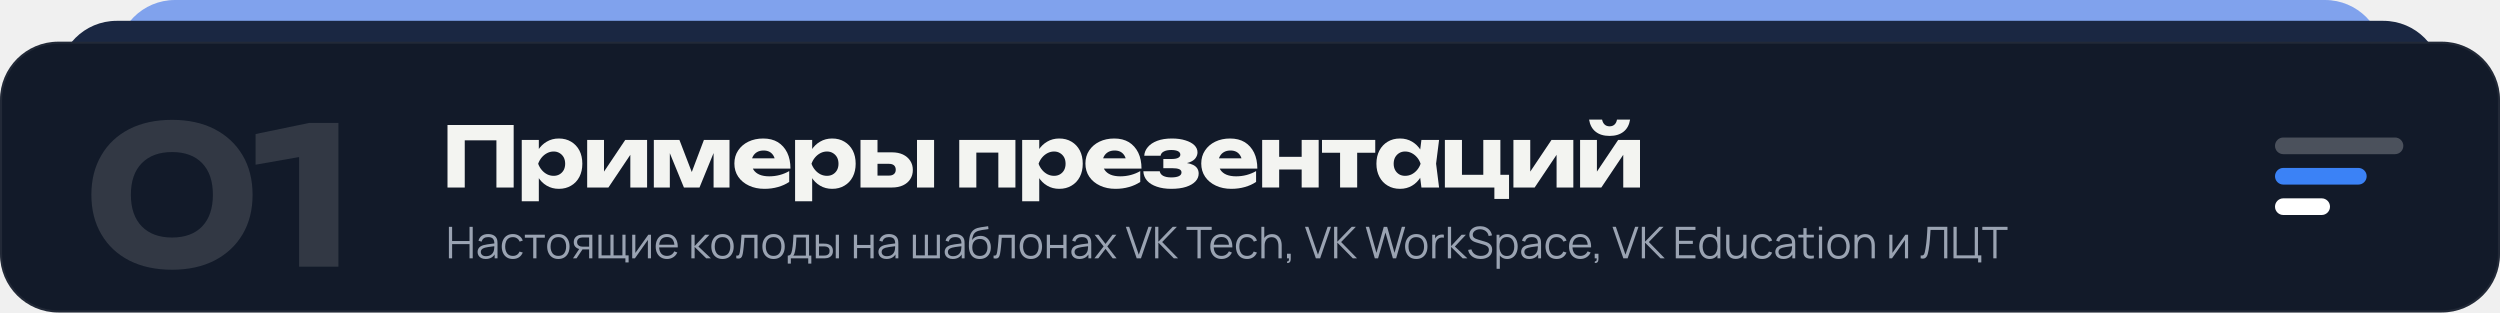
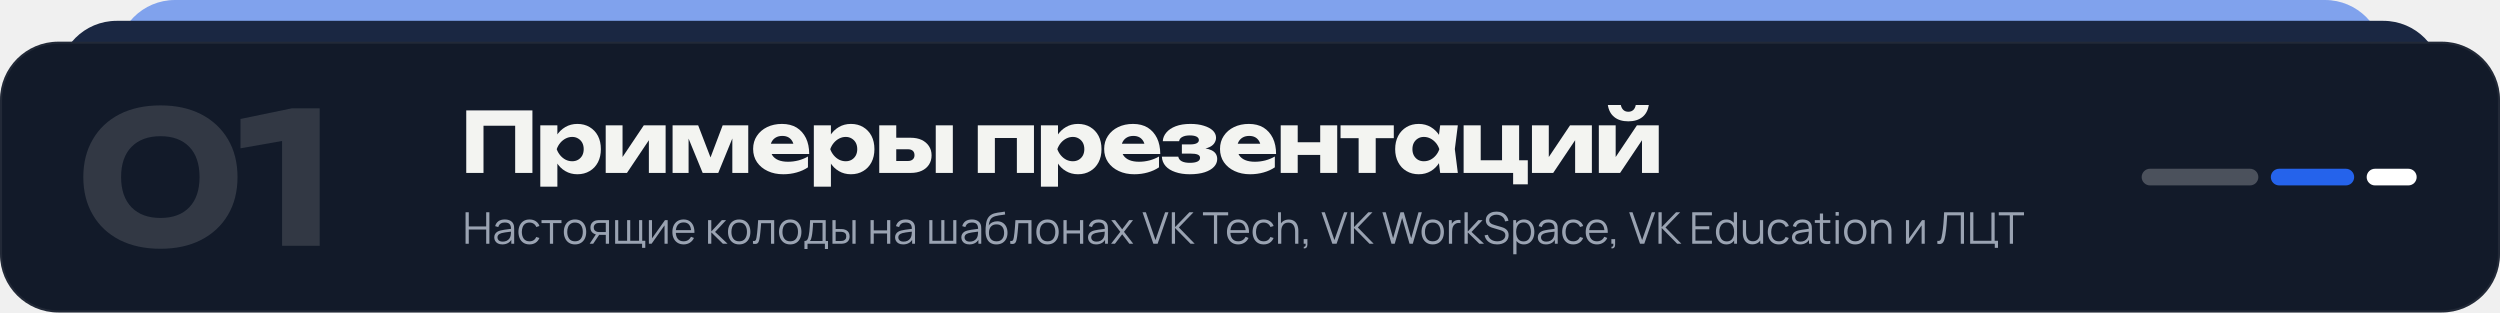
<svg xmlns="http://www.w3.org/2000/svg" width="1200" height="150" viewBox="0 0 1200 150" role="img" aria-labelledby="t d">
  <defs>
    <linearGradient id="cta" x1="0" y1="0" x2="1" y2="0.35">
      <stop offset="0" stop-color="#1D4ED8" />
      <stop offset=".45" stop-color="#2563EB" />
      <stop offset="1.4" stop-color="#38BDF8" />
    </linearGradient>
    <path id="U-zero" d="M463 -16Q335 -16 240 32Q145 81 94 169Q42 257 42 375Q42 493 94 581Q145 669 240 718Q335 766 463 766Q590 766 684 718Q779 669 831 581Q883 493 883 375Q883 257 831 169Q779 81 684 32Q590 -16 463 -16ZM463 152Q564 152 620 210Q676 269 676 375Q676 482 620 540Q564 598 463 598Q362 598 305 540Q248 482 248 375Q248 269 305 210Q362 152 463 152Z" />
    <path id="U-one" d="M446 750V0H241V678L337 589L14 532V692L294 750Z" />
    <path id="U-uni041F" d="M864 750V0H657V660L750 566H184L277 660V0H70V750Z" />
    <path id="U-uni0440" d="M56 571H261V407L252 383V223L261 176V-165H56ZM196 285Q209 378 250 446Q292 513 356 550Q420 588 501 588Q585 588 648 550Q712 512 748 444Q783 376 783 285Q783 196 748 128Q712 59 648 22Q585 -16 501 -16Q420 -16 356 22Q292 59 251 127Q210 195 196 285ZM577 285Q577 328 560 361Q542 394 510 413Q479 432 439 432Q398 432 361 413Q324 394 296 361Q268 328 253 285Q268 243 296 210Q324 177 361 158Q398 140 439 140Q479 140 510 158Q542 177 560 210Q577 243 577 285Z" />
    <path id="U-uni0438" d="M56 0V571H258V111L214 125L513 571H775V0H574V473L618 458L311 0Z" />
    <path id="U-uni043C" d="M56 0V571H363L540 111H483L657 571H964V0H773V494H806L604 0H417L215 492L248 494V0Z" />
    <path id="U-uni0435" d="M391 -16Q287 -16 206 22Q124 60 77 128Q30 197 30 288Q30 377 75 444Q120 512 198 550Q277 588 376 588Q479 588 552 544Q624 499 664 418Q703 337 703 227H195V350H588L521 307Q517 351 499 382Q481 412 452 428Q422 444 381 444Q336 444 304 426Q272 408 254 376Q236 345 236 303Q236 249 260 212Q285 174 332 154Q380 134 449 134Q512 134 574 150Q637 167 688 197V67Q629 27 554 6Q478 -16 391 -16Z" />
    <path id="U-uni044B" d="M734 571H939V0H734ZM56 0V571H260V50L197 143H399Q437 143 458 162Q479 180 479 213Q479 247 458 266Q437 284 399 284H196V422H433Q509 422 565 396Q621 369 652 322Q684 274 684 211Q684 147 653 100Q622 52 566 26Q510 0 436 0Z" />
    <path id="U-uni043F" d="M730 571V0H525V512L619 419H167L261 512V0H56V571Z" />
    <path id="U-uni0437" d="M355 -16Q256 -16 182 10Q107 35 65 82Q23 130 20 195H217Q223 159 258 140Q294 121 355 121Q414 121 446 136Q478 151 478 181Q478 208 450 220Q422 232 361 232H260V342H358Q412 342 438 356Q464 370 464 394Q464 421 435 436Q406 450 355 450Q299 450 266 432Q232 415 227 381H31Q34 438 74 485Q113 532 186 560Q259 588 363 588Q455 588 524 566Q593 545 632 508Q670 470 670 422Q670 385 646 352Q623 320 570 301Q517 282 428 282V299Q552 304 618 271Q684 238 684 167Q684 115 646 74Q607 32 534 8Q460 -16 355 -16Z" />
    <path id="U-uni043D" d="M56 571H260V0H56ZM530 571H734V0H530ZM174 368H607V216H174Z" />
    <path id="U-uni0442" d="M231 501H436V0H231ZM14 571H653V417H14Z" />
    <path id="U-uni0430" d="M572 0 546 206 573 285 546 364 572 571H784L748 286L784 0ZM620 285Q606 195 564 127Q523 59 460 22Q396 -16 315 -16Q231 -16 168 22Q104 59 68 128Q32 196 32 285Q32 376 68 444Q104 512 168 550Q231 588 315 588Q396 588 460 550Q523 513 565 446Q607 378 620 285ZM239 285Q239 243 256 210Q274 177 305 158Q336 140 376 140Q418 140 455 158Q492 177 520 210Q548 243 562 285Q548 328 520 361Q492 394 455 413Q418 432 376 432Q336 432 305 413Q274 394 256 361Q239 328 239 285Z" />
    <path id="U-uni0446" d="M722 571V114L677 152H826V-137H650V44L687 0H56V571H261V114L228 152H557L517 114V571Z" />
    <path id="U-uni0439" d="M56 0V571H258V111L214 125L513 571H775V0H574V473L618 458L311 0ZM410 619Q305 619 242 670Q179 720 164 815H320Q328 776 351 755Q374 734 410 734Q446 734 469 755Q492 776 499 815H656Q641 720 578 670Q514 619 410 619Z" />
    <path id="MR-uni041D" d="M140 0V1440H287V791H1083V1440H1229V0H1083V650H287V0Z" />
    <path id="MR-uni0430" d="M449 -30Q327 -30 244 14Q162 58 121 131Q80 204 80 290Q80 378 116 440Q151 503 212 543Q274 583 355 604Q437 624 536 640Q636 655 732 666Q827 678 899 689L847 657Q850 817 785 894Q720 971 559 971Q448 971 372 921Q295 871 264 763L121 805Q158 950 270 1030Q382 1110 561 1110Q709 1110 812 1054Q916 999 959 894Q979 847 985 789Q991 731 991 671V0H860V271L898 255Q843 116 727 43Q611 -30 449 -30ZM466 97Q569 97 646 134Q723 171 770 236Q817 300 831 381Q843 433 844 496Q845 558 845 589L901 560Q826 550 738 540Q651 530 566 517Q482 504 414 486Q368 473 325 450Q282 426 254 387Q227 348 227 290Q227 243 250 199Q274 155 326 126Q379 97 466 97Z" />
    <path id="MR-uni0441" d="M588 -30Q425 -30 312 43Q199 116 140 244Q82 373 80 540Q82 710 142 838Q202 967 315 1038Q428 1110 589 1110Q753 1110 874 1030Q996 950 1041 811L897 765Q859 862 776 916Q694 969 588 969Q469 969 391 914Q313 860 275 763Q237 666 236 540Q238 346 326 228Q414 111 588 111Q698 111 776 162Q853 212 893 309L1041 265Q981 121 865 46Q749 -30 588 -30Z" />
    <path id="MR-uni0442" d="M433 0V944H50V1080H963V944H580V0Z" />
    <path id="MR-uni043E" d="M591 -30Q430 -30 316 43Q202 116 141 245Q80 374 80 541Q80 711 142 839Q204 967 318 1038Q433 1110 591 1110Q753 1110 868 1038Q982 965 1042 836Q1103 708 1103 541Q1103 371 1042 242Q981 114 866 42Q751 -30 591 -30ZM591 111Q771 111 859 230Q947 350 947 541Q947 737 858 853Q770 969 591 969Q470 969 392 914Q313 860 274 764Q236 667 236 541Q236 346 326 228Q416 111 591 111Z" />
    <path id="MR-uni044F" d="M817 0V407H565Q521 407 474 410Q428 414 388 421Q274 443 194 522Q115 600 115 739Q115 875 189 958Q263 1040 368 1065Q416 1076 466 1078Q515 1080 551 1080H964L965 0ZM80 0 381 453H544L241 0ZM557 533H817V954H557Q533 954 490 952Q447 950 409 939Q376 929 344 904Q311 880 289 840Q267 799 267 741Q267 660 312 612Q356 563 423 545Q459 537 495 535Q531 533 557 533Z" />
    <path id="MR-uni0449" d="M1371 -187V0H139V1080H282V136H687V1080H830V136H1234V1080H1377V136H1518V-187Z" />
    <path id="MR-uni0438" d="M998 1080V0H855V841L263 0H139V1080H282V246L875 1080Z" />
    <path id="MR-uni0435" d="M597 -30Q439 -30 324 40Q208 110 144 237Q80 364 80 535Q80 712 143 841Q206 970 320 1040Q435 1110 591 1110Q751 1110 864 1036Q977 963 1035 826Q1093 689 1088 499H938V551Q934 761 848 868Q761 975 595 975Q421 975 328 862Q236 749 236 540Q236 336 328 224Q421 111 591 111Q707 111 794 164Q880 218 930 319L1067 266Q1003 125 878 48Q754 -30 597 -30ZM184 499V622H1009V499Z" />
    <path id="MR-uni043A" d="M139 0 140 1080H288V560L770 1080H966L460 540L1032 0H818L288 520V0Z" />
    <path id="MR-uni043B" d="M40 0V129Q100 118 132 134Q163 151 178 190Q193 230 203 289Q219 387 232 505Q245 623 256 766Q266 908 277 1080H1011V0H865V939H413Q406 833 397 728Q388 623 378 526Q369 430 358 349Q347 268 335 209Q317 120 288 67Q258 14 200 -3Q142 -20 40 0Z" />
    <path id="MR-uni0434" d="M60 -240V126Q152 126 192 186Q232 245 257 376Q274 461 285 559Q296 657 304 784Q312 910 319 1080H1033V126H1137V-240H995V0H201V-240ZM309 126H887V954H455Q452 878 446 793Q441 708 434 623Q426 538 416 464Q407 389 394 333Q379 261 362 210Q344 159 309 126Z" />
    <path id="MR-uni044B" d="M141 0 139 1080H287V673H475Q522 673 567 671Q612 669 648 663Q728 647 790 609Q852 571 888 504Q924 438 924 337Q924 198 852 118Q780 38 671 14Q630 5 582 2Q534 0 488 0ZM287 126H482Q515 126 557 128Q599 130 631 139Q685 154 728 200Q772 245 772 337Q772 428 730 474Q688 521 618 536Q586 543 550 545Q515 547 482 547H287ZM1053 0V1080H1200V0Z" />
    <path id="MR-uni043D" d="M139 0V1080H286V611H895V1080H1042V0H895V470H286V0Z" />
    <path id="MR-uni0448" d="M139 0V1080H282V136H687V1080H830V136H1234V1080H1377V0Z" />
    <path id="MR-uni0431" d="M573 -31Q422 -30 314 35Q206 100 146 229Q87 358 82 551Q79 636 86 736Q93 837 108 928Q123 1019 144 1076Q170 1150 218 1214Q267 1279 331 1320Q393 1362 472 1386Q550 1409 636 1422Q721 1435 806 1445Q890 1455 962 1470L978 1337Q923 1326 848 1317Q773 1308 691 1296Q609 1283 534 1262Q459 1241 406 1207Q325 1158 282 1059Q238 960 228 832Q290 929 392 978Q495 1027 615 1027Q761 1027 866 960Q972 893 1029 774Q1086 655 1086 501Q1086 340 1024 220Q961 100 846 34Q731 -31 573 -31ZM584 110Q754 110 842 216Q931 322 931 498Q931 678 840 782Q748 886 582 886Q416 886 327 782Q238 678 238 498Q238 318 327 214Q416 110 584 110Z" />
    <path id="MR-uni0445" d="M20 0 442 546 29 1080H205L528 659L848 1080H1024L611 546L1034 0H857L528 433L197 0Z" />
    <path id="MR-V" d="M506 0 10 1440H163L602 167L1044 1440H1197L701 0Z" />
    <path id="MR-K" d="M140 0V1440H287V760L944 1440H1132L461 745L1187 0H995L287 720V0Z" />
    <path id="MR-T" d="M523 0V1299H20V1440H1173V1299H670V0Z" />
    <path id="MR-e" d="M597 -30Q439 -30 324 40Q208 110 144 237Q80 364 80 535Q80 712 143 841Q206 970 320 1040Q435 1110 591 1110Q751 1110 864 1036Q977 963 1035 826Q1093 689 1088 499H938V551Q934 761 848 868Q761 975 595 975Q421 975 328 862Q236 749 236 540Q236 336 328 224Q421 111 591 111Q707 111 794 164Q880 218 930 319L1067 266Q1003 125 878 48Q754 -30 597 -30ZM184 499V622H1009V499Z" />
    <path id="MR-c" d="M588 -30Q425 -30 312 43Q199 116 140 244Q82 373 80 540Q82 710 142 838Q202 967 315 1038Q428 1110 589 1110Q753 1110 874 1030Q996 950 1041 811L897 765Q859 862 776 916Q694 969 588 969Q469 969 391 914Q313 860 275 763Q237 666 236 540Q238 346 326 228Q414 111 588 111Q698 111 776 162Q853 212 893 309L1041 265Q981 121 865 46Q749 -30 588 -30Z" />
    <path id="MR-h" d="M920 0V551Q920 641 903 716Q886 792 848 848Q811 905 752 936Q692 967 607 967Q529 967 470 940Q410 913 370 862Q329 812 308 740Q287 668 287 576L183 599Q183 765 241 878Q299 991 401 1049Q503 1107 635 1107Q732 1107 804 1077Q877 1047 928 996Q978 945 1009 880Q1040 814 1054 740Q1068 667 1068 594V0ZM139 0V1440H272V627H287V0Z" />
    <path id="MR-comma" d="M120 -209 129 -136Q169 -139 187 -120Q205 -101 209 -69Q213 -37 211 0H120V211H291V-40Q291 -132 244 -178Q198 -224 120 -209Z" />
    <path id="MR-W" d="M449 0 33 1440H186L523 251L858 1439L1012 1440L1349 251L1684 1440H1838L1423 0H1275L935 1181L597 0Z" />
    <path id="MR-o" d="M591 -30Q430 -30 316 43Q202 116 141 245Q80 374 80 541Q80 711 142 839Q204 967 318 1038Q433 1110 591 1110Q753 1110 868 1038Q982 965 1042 836Q1103 708 1103 541Q1103 371 1042 242Q981 114 866 42Q751 -30 591 -30ZM591 111Q771 111 859 230Q947 350 947 541Q947 737 858 853Q770 969 591 969Q470 969 392 914Q313 860 274 764Q236 667 236 541Q236 346 326 228Q416 111 591 111Z" />
    <path id="MR-r" d="M140 0V1080H272V820L246 854Q264 902 293 942Q322 983 356 1009Q398 1046 454 1066Q510 1085 567 1088Q624 1092 671 1080V942Q612 957 542 949Q472 941 413 893Q359 851 332 792Q305 734 296 668Q287 603 287 539V0Z" />
    <path id="MR-k" d="M139 0 140 1440H288V560L770 1080H966L460 540L1032 0H818L288 520V0Z" />
    <path id="MR-S" d="M640 -30Q489 -30 368 20Q248 71 170 164Q91 257 67 385L217 410Q253 270 369 190Q485 111 646 111Q752 111 836 144Q920 178 968 240Q1016 302 1016 387Q1016 443 996 482Q976 522 943 548Q910 574 871 592Q832 609 795 620L430 729Q364 748 308 778Q252 807 210 848Q169 890 146 946Q123 1002 123 1074Q123 1196 187 1285Q251 1374 362 1422Q473 1470 615 1469Q759 1469 872 1418Q986 1367 1060 1272Q1134 1178 1158 1049L1004 1021Q989 1115 935 1184Q881 1253 798 1290Q714 1328 614 1329Q517 1329 442 1296Q366 1264 322 1208Q278 1152 278 1080Q278 1007 318 963Q359 919 418 894Q478 869 534 853L816 770Q860 758 920 736Q979 713 1036 672Q1092 630 1129 563Q1166 496 1166 393Q1166 293 1126 214Q1087 135 1016 81Q944 27 848 -2Q753 -30 640 -30Z" />
    <path id="MR-p" d="M625 -30Q476 -30 373 46Q270 121 217 250Q164 380 164 541Q164 705 218 834Q271 962 375 1036Q479 1110 631 1110Q779 1110 885 1035Q991 960 1048 831Q1104 702 1104 541Q1104 379 1047 250Q990 121 883 46Q776 -30 625 -30ZM139 -480V1080H271V267H287V-480ZM610 107Q723 107 798 164Q873 221 910 320Q948 418 948 541Q948 663 911 761Q874 859 798 916Q723 973 607 973Q494 973 420 918Q345 863 308 766Q271 668 271 541Q271 416 308 318Q345 219 420 163Q495 107 610 107Z" />
    <path id="MR-a" d="M449 -30Q327 -30 244 14Q162 58 121 131Q80 204 80 290Q80 378 116 440Q151 503 212 543Q274 583 355 604Q437 624 536 640Q636 655 732 666Q827 678 899 689L847 657Q850 817 785 894Q720 971 559 971Q448 971 372 921Q295 871 264 763L121 805Q158 950 270 1030Q382 1110 561 1110Q709 1110 812 1054Q916 999 959 894Q979 847 985 789Q991 731 991 671V0H860V271L898 255Q843 116 727 43Q611 -30 449 -30ZM466 97Q569 97 646 134Q723 171 770 236Q817 300 831 381Q843 433 844 496Q845 558 845 589L901 560Q826 550 738 540Q651 530 566 517Q482 504 414 486Q368 473 325 450Q282 426 254 387Q227 348 227 290Q227 243 250 199Q274 155 326 126Q379 97 466 97Z" />
    <path id="MR-E" d="M140 0V1440H1040V1299H287V801H920V660H287V141H1040V0Z" />
    <path id="MR-d" d="M559 -30Q408 -30 301 46Q194 121 137 250Q80 379 80 541Q80 702 136 831Q193 960 299 1035Q405 1110 553 1110Q705 1110 809 1036Q913 962 966 834Q1020 705 1020 541Q1020 380 967 250Q914 121 811 46Q708 -30 559 -30ZM574 107Q689 107 764 163Q839 219 876 318Q913 416 913 541Q913 668 876 766Q839 863 764 918Q690 973 577 973Q461 973 385 916Q309 859 272 761Q236 663 236 541Q236 418 274 320Q311 221 386 164Q461 107 574 107ZM913 0V813H897V1440H1045V0Z" />
    <path id="MR-u" d="M553 -27Q456 -27 384 3Q311 33 260 84Q210 135 179 200Q148 266 134 340Q120 413 120 486V1080H268V529Q268 440 285 364Q302 288 340 232Q377 175 436 144Q496 113 581 113Q659 113 718 140Q778 167 818 218Q859 268 880 340Q901 413 901 504L1005 481Q1005 315 947 202Q889 89 787 31Q685 -27 553 -27ZM916 0V266H901V1080H1048V0Z" />
    <path id="MR-t" d="M728 0Q637 -19 548 -15Q460 -11 390 23Q321 57 285 129Q256 189 254 250Q251 312 251 391V1380H397V397Q397 329 398 284Q400 238 419 203Q455 136 534 123Q612 110 728 129ZM20 954V1080H728V954Z" />
    <path id="MR-i" d="M160 1285V1450H307V1285ZM160 0V1080H307V0Z" />
    <path id="MR-n" d="M920 0V551Q920 641 903 716Q886 792 848 848Q811 905 752 936Q692 967 607 967Q529 967 470 940Q410 913 370 862Q329 812 308 740Q287 668 287 576L183 599Q183 765 241 878Q299 991 401 1049Q503 1107 635 1107Q732 1107 804 1077Q877 1047 928 996Q978 945 1009 880Q1040 814 1054 740Q1068 667 1068 594V0ZM139 0V1080H272V814H287V0Z" />
    <path id="MR-uni041B" d="M40 0V131Q95 126 131 136Q167 145 190 179Q212 213 229 280Q246 348 263 457Q282 575 296 692Q309 809 320 930Q330 1050 337 1177Q344 1304 350 1440H1259V0H1112V1299H492Q485 1196 478 1088Q472 980 462 867Q453 754 440 634Q426 515 406 388Q390 292 368 210Q347 128 308 72Q270 16 206 -5Q141 -26 40 0Z" />
    <path id="MR-uni0426" d="M1266 -187V0H140V1440H287V136H1113V1427H1260V136H1413V-187Z" />
    <path id="MR-uni0422" d="M523 0V1299H20V1440H1173V1299H670V0Z" />
  </defs>
  <rect x="56" y="0" width="1088" height="60" rx="28" fill="#2563EB" fill-opacity="0.55" />
  <rect x="28" y="10" width="1144" height="60" rx="28" fill="#1A2742" />
  <rect x="0" y="20" width="1200" height="130" rx="28" fill="#121A29" />
  <rect x=".5" y="20.5" width="1199" height="129" rx="27.5" fill="none" stroke="#FFFFFF" stroke-opacity=".07" />
  <g fill="#F3F4F1" fill-opacity="0.14">
-     <use href="#U-zero" transform="matrix(0.092 0 0 -0.092 40.0 128.0)" />
-     <use href="#U-one" transform="matrix(0.092 0 0 -0.092 121.4 128.0)" />
+     <use href="#U-zero" transform="matrix(0.088 0 0 -0.088 36.3 118.0)" />
+     <use href="#U-one" transform="matrix(0.088 0 0 -0.088 114.2 118.0)" />
  </g>
  <g fill="#F3F4F1">
-     <use href="#U-uni041F" transform="matrix(0.04 0 0 -0.04 212.0 90.0)" />
-     <use href="#U-uni0440" transform="matrix(0.04 0 0 -0.04 248.2 90.0)" />
-     <use href="#U-uni0438" transform="matrix(0.04 0 0 -0.04 279.6 90.0)" />
-     <use href="#U-uni043C" transform="matrix(0.04 0 0 -0.04 311.6 90.0)" />
-     <use href="#U-uni0435" transform="matrix(0.04 0 0 -0.04 351.3 90.0)" />
-     <use href="#U-uni0440" transform="matrix(0.04 0 0 -0.04 379.4 90.0)" />
-     <use href="#U-uni044B" transform="matrix(0.04 0 0 -0.04 410.8 90.0)" />
-     <use href="#U-uni043F" transform="matrix(0.04 0 0 -0.04 458.2 90.0)" />
-     <use href="#U-uni0440" transform="matrix(0.04 0 0 -0.04 488.4 90.0)" />
-     <use href="#U-uni0435" transform="matrix(0.04 0 0 -0.04 519.8 90.0)" />
-     <use href="#U-uni0437" transform="matrix(0.04 0 0 -0.04 548.0 90.0)" />
-     <use href="#U-uni0435" transform="matrix(0.04 0 0 -0.04 575.4 90.0)" />
-     <use href="#U-uni043D" transform="matrix(0.04 0 0 -0.04 603.6 90.0)" />
-     <use href="#U-uni0442" transform="matrix(0.04 0 0 -0.04 634.0 90.0)" />
-     <use href="#U-uni0430" transform="matrix(0.04 0 0 -0.04 659.4 90.0)" />
-     <use href="#U-uni0446" transform="matrix(0.04 0 0 -0.04 691.3 90.0)" />
-     <use href="#U-uni0438" transform="matrix(0.04 0 0 -0.04 724.2 90.0)" />
-     <use href="#U-uni0439" transform="matrix(0.04 0 0 -0.04 756.2 90.0)" />
+     <use href="#U-uni041F" transform="matrix(0.04 0 0 -0.04 221.0 83.0)" />
+     <use href="#U-uni0440" transform="matrix(0.04 0 0 -0.04 257.1 83.0)" />
+     <use href="#U-uni0438" transform="matrix(0.04 0 0 -0.04 288.5 83.0)" />
+     <use href="#U-uni043C" transform="matrix(0.04 0 0 -0.04 320.6 83.0)" />
+     <use href="#U-uni0435" transform="matrix(0.04 0 0 -0.04 360.3 83.0)" />
+     <use href="#U-uni0440" transform="matrix(0.04 0 0 -0.04 388.4 83.0)" />
+     <use href="#U-uni044B" transform="matrix(0.04 0 0 -0.04 419.8 83.0)" />
+     <use href="#U-uni043F" transform="matrix(0.04 0 0 -0.04 467.1 83.0)" />
+     <use href="#U-uni0440" transform="matrix(0.04 0 0 -0.04 497.4 83.0)" />
+     <use href="#U-uni0435" transform="matrix(0.04 0 0 -0.04 528.8 83.0)" />
+     <use href="#U-uni0437" transform="matrix(0.04 0 0 -0.04 556.9 83.0)" />
+     <use href="#U-uni0435" transform="matrix(0.04 0 0 -0.04 584.4 83.0)" />
+     <use href="#U-uni043D" transform="matrix(0.04 0 0 -0.04 612.5 83.0)" />
+     <use href="#U-uni0442" transform="matrix(0.04 0 0 -0.04 642.9 83.0)" />
+     <use href="#U-uni0430" transform="matrix(0.04 0 0 -0.04 668.4 83.0)" />
+     <use href="#U-uni0446" transform="matrix(0.04 0 0 -0.04 700.3 83.0)" />
+     <use href="#U-uni0438" transform="matrix(0.04 0 0 -0.04 733.1 83.0)" />
+     <use href="#U-uni0439" transform="matrix(0.04 0 0 -0.04 765.2 83.0)" />
  </g>
  <g fill="#9AA3B2">
-     <use href="#MR-uni041D" transform="matrix(0.0105 0 0 -0.0105 214.0 124.0)" />
-     <use href="#MR-uni0430" transform="matrix(0.0105 0 0 -0.0105 228.4 124.0)" />
-     <use href="#MR-uni0441" transform="matrix(0.0105 0 0 -0.0105 240.0 124.0)" />
-     <use href="#MR-uni0442" transform="matrix(0.0105 0 0 -0.0105 251.4 124.0)" />
-     <use href="#MR-uni043E" transform="matrix(0.0105 0 0 -0.0105 261.8 124.0)" />
-     <use href="#MR-uni044F" transform="matrix(0.0105 0 0 -0.0105 274.2 124.0)" />
-     <use href="#MR-uni0449" transform="matrix(0.0105 0 0 -0.0105 285.8 124.0)" />
-     <use href="#MR-uni0438" transform="matrix(0.0105 0 0 -0.0105 302.0 124.0)" />
-     <use href="#MR-uni0435" transform="matrix(0.0105 0 0 -0.0105 313.9 124.0)" />
-     <use href="#MR-uni043A" transform="matrix(0.0105 0 0 -0.0105 330.4 124.0)" />
-     <use href="#MR-uni043E" transform="matrix(0.0105 0 0 -0.0105 340.6 124.0)" />
-     <use href="#MR-uni043B" transform="matrix(0.0105 0 0 -0.0105 353.0 124.0)" />
-     <use href="#MR-uni043E" transform="matrix(0.0105 0 0 -0.0105 365.1 124.0)" />
-     <use href="#MR-uni0434" transform="matrix(0.0105 0 0 -0.0105 377.5 124.0)" />
-     <use href="#MR-uni044B" transform="matrix(0.0105 0 0 -0.0105 390.1 124.0)" />
-     <use href="#MR-uni043D" transform="matrix(0.0105 0 0 -0.0105 408.4 124.0)" />
-     <use href="#MR-uni0430" transform="matrix(0.0105 0 0 -0.0105 420.8 124.0)" />
-     <use href="#MR-uni0448" transform="matrix(0.0105 0 0 -0.0105 436.7 124.0)" />
-     <use href="#MR-uni0430" transform="matrix(0.0105 0 0 -0.0105 452.6 124.0)" />
-     <use href="#MR-uni0431" transform="matrix(0.0105 0 0 -0.0105 464.2 124.0)" />
-     <use href="#MR-uni043B" transform="matrix(0.0105 0 0 -0.0105 476.5 124.0)" />
-     <use href="#MR-uni043E" transform="matrix(0.0105 0 0 -0.0105 488.6 124.0)" />
-     <use href="#MR-uni043D" transform="matrix(0.0105 0 0 -0.0105 501.0 124.0)" />
-     <use href="#MR-uni0430" transform="matrix(0.0105 0 0 -0.0105 513.4 124.0)" />
-     <use href="#MR-uni0445" transform="matrix(0.0105 0 0 -0.0105 525.1 124.0)" />
-     <use href="#MR-V" transform="matrix(0.0105 0 0 -0.0105 540.3 124.0)" />
-     <use href="#MR-K" transform="matrix(0.0105 0 0 -0.0105 553.0 124.0)" />
-     <use href="#MR-T" transform="matrix(0.0105 0 0 -0.0105 569.3 124.0)" />
-     <use href="#MR-e" transform="matrix(0.0105 0 0 -0.0105 580.1 124.0)" />
-     <use href="#MR-c" transform="matrix(0.0105 0 0 -0.0105 592.4 124.0)" />
-     <use href="#MR-h" transform="matrix(0.0105 0 0 -0.0105 604.0 124.0)" />
-     <use href="#MR-comma" transform="matrix(0.0105 0 0 -0.0105 616.5 124.0)" />
-     <use href="#MR-V" transform="matrix(0.0105 0 0 -0.0105 626.3 124.0)" />
-     <use href="#MR-K" transform="matrix(0.0105 0 0 -0.0105 638.9 124.0)" />
-     <use href="#MR-W" transform="matrix(0.0105 0 0 -0.0105 655.2 124.0)" />
-     <use href="#MR-o" transform="matrix(0.0105 0 0 -0.0105 673.6 124.0)" />
-     <use href="#MR-r" transform="matrix(0.0105 0 0 -0.0105 686.0 124.0)" />
-     <use href="#MR-k" transform="matrix(0.0105 0 0 -0.0105 693.5 124.0)" />
-     <use href="#MR-S" transform="matrix(0.0105 0 0 -0.0105 704.0 124.0)" />
-     <use href="#MR-p" transform="matrix(0.0105 0 0 -0.0105 716.9 124.0)" />
-     <use href="#MR-a" transform="matrix(0.0105 0 0 -0.0105 729.3 124.0)" />
-     <use href="#MR-c" transform="matrix(0.0105 0 0 -0.0105 741.0 124.0)" />
-     <use href="#MR-e" transform="matrix(0.0105 0 0 -0.0105 752.3 124.0)" />
-     <use href="#MR-comma" transform="matrix(0.0105 0 0 -0.0105 764.2 124.0)" />
-     <use href="#MR-V" transform="matrix(0.0105 0 0 -0.0105 773.9 124.0)" />
-     <use href="#MR-K" transform="matrix(0.0105 0 0 -0.0105 786.6 124.0)" />
-     <use href="#MR-E" transform="matrix(0.0105 0 0 -0.0105 802.9 124.0)" />
-     <use href="#MR-d" transform="matrix(0.0105 0 0 -0.0105 814.8 124.0)" />
-     <use href="#MR-u" transform="matrix(0.0105 0 0 -0.0105 827.3 124.0)" />
-     <use href="#MR-c" transform="matrix(0.0105 0 0 -0.0105 839.7 124.0)" />
-     <use href="#MR-a" transform="matrix(0.0105 0 0 -0.0105 851.3 124.0)" />
-     <use href="#MR-t" transform="matrix(0.0105 0 0 -0.0105 863.0 124.0)" />
-     <use href="#MR-i" transform="matrix(0.0105 0 0 -0.0105 871.4 124.0)" />
-     <use href="#MR-o" transform="matrix(0.0105 0 0 -0.0105 876.3 124.0)" />
-     <use href="#MR-n" transform="matrix(0.0105 0 0 -0.0105 888.7 124.0)" />
-     <use href="#MR-uni0438" transform="matrix(0.0105 0 0 -0.0105 905.4 124.0)" />
-     <use href="#MR-uni041B" transform="matrix(0.0105 0 0 -0.0105 921.5 124.0)" />
-     <use href="#MR-uni0426" transform="matrix(0.0105 0 0 -0.0105 936.2 124.0)" />
-     <use href="#MR-uni0422" transform="matrix(0.0105 0 0 -0.0105 951.3 124.0)" />
+     <use href="#MR-uni041D" transform="matrix(0.0105 0 0 -0.0105 222.0 117.0)" />
+     <use href="#MR-uni0430" transform="matrix(0.0105 0 0 -0.0105 236.4 117.0)" />
+     <use href="#MR-uni0441" transform="matrix(0.0105 0 0 -0.0105 248.0 117.0)" />
+     <use href="#MR-uni0442" transform="matrix(0.0105 0 0 -0.0105 259.4 117.0)" />
+     <use href="#MR-uni043E" transform="matrix(0.0105 0 0 -0.0105 269.8 117.0)" />
+     <use href="#MR-uni044F" transform="matrix(0.0105 0 0 -0.0105 282.2 117.0)" />
+     <use href="#MR-uni0449" transform="matrix(0.0105 0 0 -0.0105 293.8 117.0)" />
+     <use href="#MR-uni0438" transform="matrix(0.0105 0 0 -0.0105 310.0 117.0)" />
+     <use href="#MR-uni0435" transform="matrix(0.0105 0 0 -0.0105 321.9 117.0)" />
+     <use href="#MR-uni043A" transform="matrix(0.0105 0 0 -0.0105 338.4 117.0)" />
+     <use href="#MR-uni043E" transform="matrix(0.0105 0 0 -0.0105 348.6 117.0)" />
+     <use href="#MR-uni043B" transform="matrix(0.0105 0 0 -0.0105 361.0 117.0)" />
+     <use href="#MR-uni043E" transform="matrix(0.0105 0 0 -0.0105 373.1 117.0)" />
+     <use href="#MR-uni0434" transform="matrix(0.0105 0 0 -0.0105 385.5 117.0)" />
+     <use href="#MR-uni044B" transform="matrix(0.0105 0 0 -0.0105 398.1 117.0)" />
+     <use href="#MR-uni043D" transform="matrix(0.0105 0 0 -0.0105 416.4 117.0)" />
+     <use href="#MR-uni0430" transform="matrix(0.0105 0 0 -0.0105 428.8 117.0)" />
+     <use href="#MR-uni0448" transform="matrix(0.0105 0 0 -0.0105 444.6 117.0)" />
+     <use href="#MR-uni0430" transform="matrix(0.0105 0 0 -0.0105 460.6 117.0)" />
+     <use href="#MR-uni0431" transform="matrix(0.0105 0 0 -0.0105 472.2 117.0)" />
+     <use href="#MR-uni043B" transform="matrix(0.0105 0 0 -0.0105 484.5 117.0)" />
+     <use href="#MR-uni043E" transform="matrix(0.0105 0 0 -0.0105 496.6 117.0)" />
+     <use href="#MR-uni043D" transform="matrix(0.0105 0 0 -0.0105 509.0 117.0)" />
+     <use href="#MR-uni0430" transform="matrix(0.0105 0 0 -0.0105 521.4 117.0)" />
+     <use href="#MR-uni0445" transform="matrix(0.0105 0 0 -0.0105 533.1 117.0)" />
+     <use href="#MR-V" transform="matrix(0.0105 0 0 -0.0105 548.3 117.0)" />
+     <use href="#MR-K" transform="matrix(0.0105 0 0 -0.0105 561.0 117.0)" />
+     <use href="#MR-T" transform="matrix(0.0105 0 0 -0.0105 577.2 117.0)" />
+     <use href="#MR-e" transform="matrix(0.0105 0 0 -0.0105 588.1 117.0)" />
+     <use href="#MR-c" transform="matrix(0.0105 0 0 -0.0105 600.4 117.0)" />
+     <use href="#MR-h" transform="matrix(0.0105 0 0 -0.0105 612.0 117.0)" />
+     <use href="#MR-comma" transform="matrix(0.0105 0 0 -0.0105 624.5 117.0)" />
+     <use href="#MR-V" transform="matrix(0.0105 0 0 -0.0105 634.2 117.0)" />
+     <use href="#MR-K" transform="matrix(0.0105 0 0 -0.0105 646.9 117.0)" />
+     <use href="#MR-W" transform="matrix(0.0105 0 0 -0.0105 663.2 117.0)" />
+     <use href="#MR-o" transform="matrix(0.0105 0 0 -0.0105 681.5 117.0)" />
+     <use href="#MR-r" transform="matrix(0.0105 0 0 -0.0105 694.0 117.0)" />
+     <use href="#MR-k" transform="matrix(0.0105 0 0 -0.0105 701.5 117.0)" />
+     <use href="#MR-S" transform="matrix(0.0105 0 0 -0.0105 711.9 117.0)" />
+     <use href="#MR-p" transform="matrix(0.0105 0 0 -0.0105 724.9 117.0)" />
+     <use href="#MR-a" transform="matrix(0.0105 0 0 -0.0105 737.3 117.0)" />
+     <use href="#MR-c" transform="matrix(0.0105 0 0 -0.0105 749.0 117.0)" />
+     <use href="#MR-e" transform="matrix(0.0105 0 0 -0.0105 760.3 117.0)" />
+     <use href="#MR-comma" transform="matrix(0.0105 0 0 -0.0105 772.2 117.0)" />
+     <use href="#MR-V" transform="matrix(0.0105 0 0 -0.0105 781.9 117.0)" />
+     <use href="#MR-K" transform="matrix(0.0105 0 0 -0.0105 794.6 117.0)" />
+     <use href="#MR-E" transform="matrix(0.0105 0 0 -0.0105 810.8 117.0)" />
+     <use href="#MR-d" transform="matrix(0.0105 0 0 -0.0105 822.8 117.0)" />
+     <use href="#MR-u" transform="matrix(0.0105 0 0 -0.0105 835.3 117.0)" />
+     <use href="#MR-c" transform="matrix(0.0105 0 0 -0.0105 847.7 117.0)" />
+     <use href="#MR-a" transform="matrix(0.0105 0 0 -0.0105 859.3 117.0)" />
+     <use href="#MR-t" transform="matrix(0.0105 0 0 -0.0105 870.9 117.0)" />
+     <use href="#MR-i" transform="matrix(0.0105 0 0 -0.0105 879.4 117.0)" />
+     <use href="#MR-o" transform="matrix(0.0105 0 0 -0.0105 884.3 117.0)" />
+     <use href="#MR-n" transform="matrix(0.0105 0 0 -0.0105 896.7 117.0)" />
+     <use href="#MR-uni0438" transform="matrix(0.0105 0 0 -0.0105 913.4 117.0)" />
+     <use href="#MR-uni041B" transform="matrix(0.0105 0 0 -0.0105 929.5 117.0)" />
+     <use href="#MR-uni0426" transform="matrix(0.0105 0 0 -0.0105 944.2 117.0)" />
+     <use href="#MR-uni0422" transform="matrix(0.0105 0 0 -0.0105 959.2 117.0)" />
  </g>
-   <rect x="1092.0" y="66.0" width="61.6" height="8.0" rx="4.0" fill="#FFFFFF" fill-opacity="0.24" />
-   <rect x="1092.0" y="80.6" width="44.0" height="8.0" rx="4.0" fill="#3B82F6" fill-opacity="1" />
-   <rect x="1092.0" y="95.2" width="26.4" height="8.0" rx="4.0" fill="#FFFFFF" fill-opacity="1" />
+   <rect x="1028.00" y="81.00" width="56.00" height="8.00" rx="4.00" fill="#FFFFFF" fill-opacity="0.24" />
+   <rect x="1090.00" y="81.00" width="40.00" height="8.00" rx="4.00" fill="#2563EB" fill-opacity="1" />
+   <rect x="1136.00" y="81.00" width="24.00" height="8.00" rx="4.00" fill="#FFFFFF" fill-opacity="1" />
</svg>
